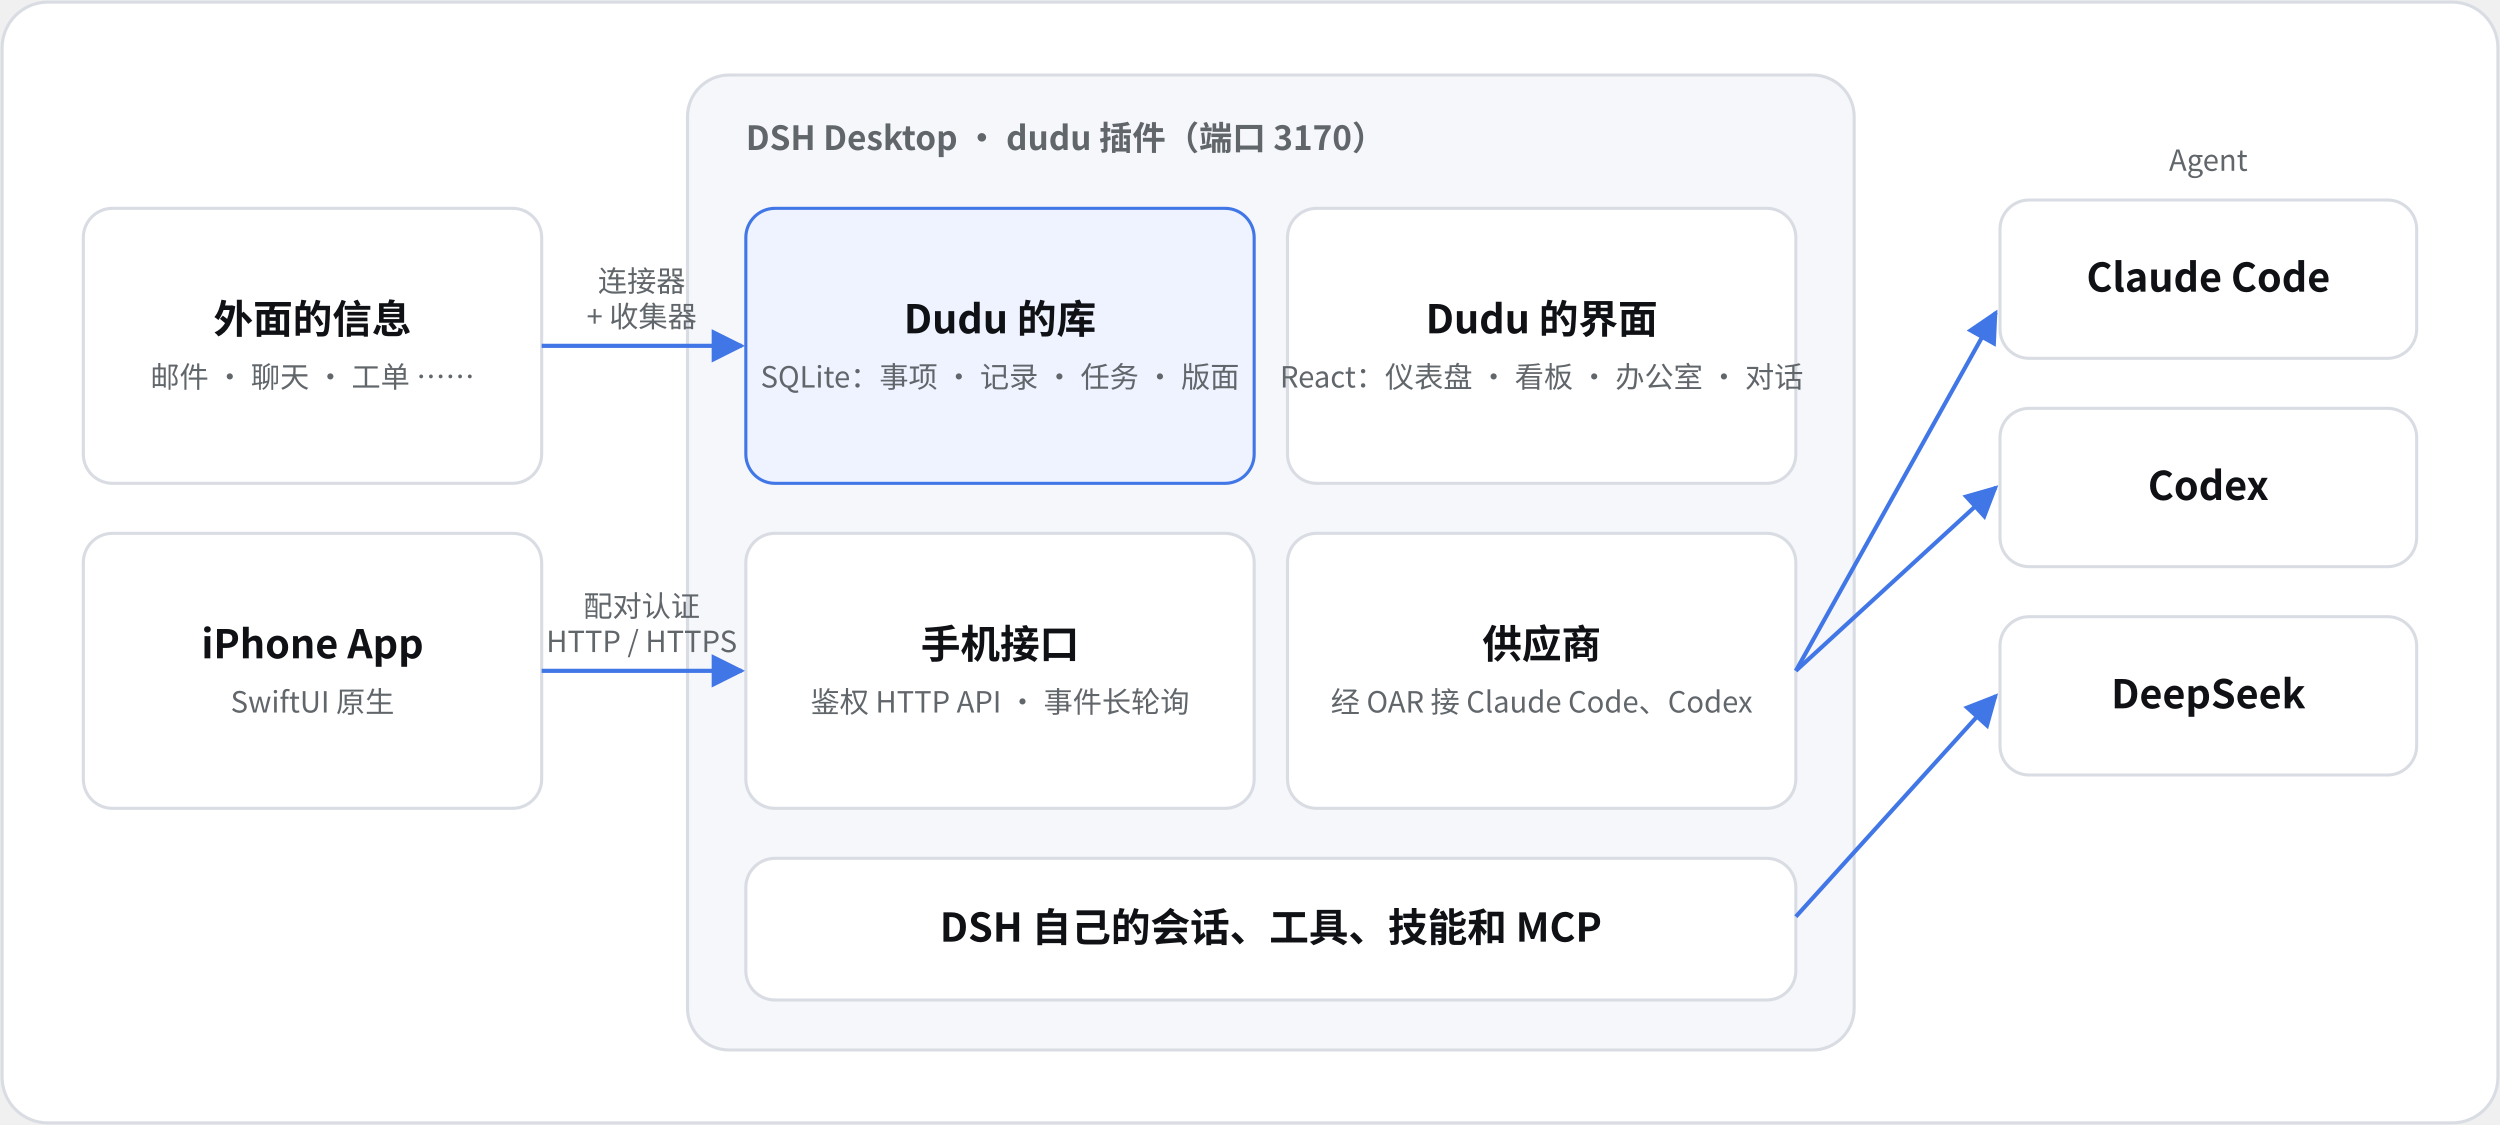
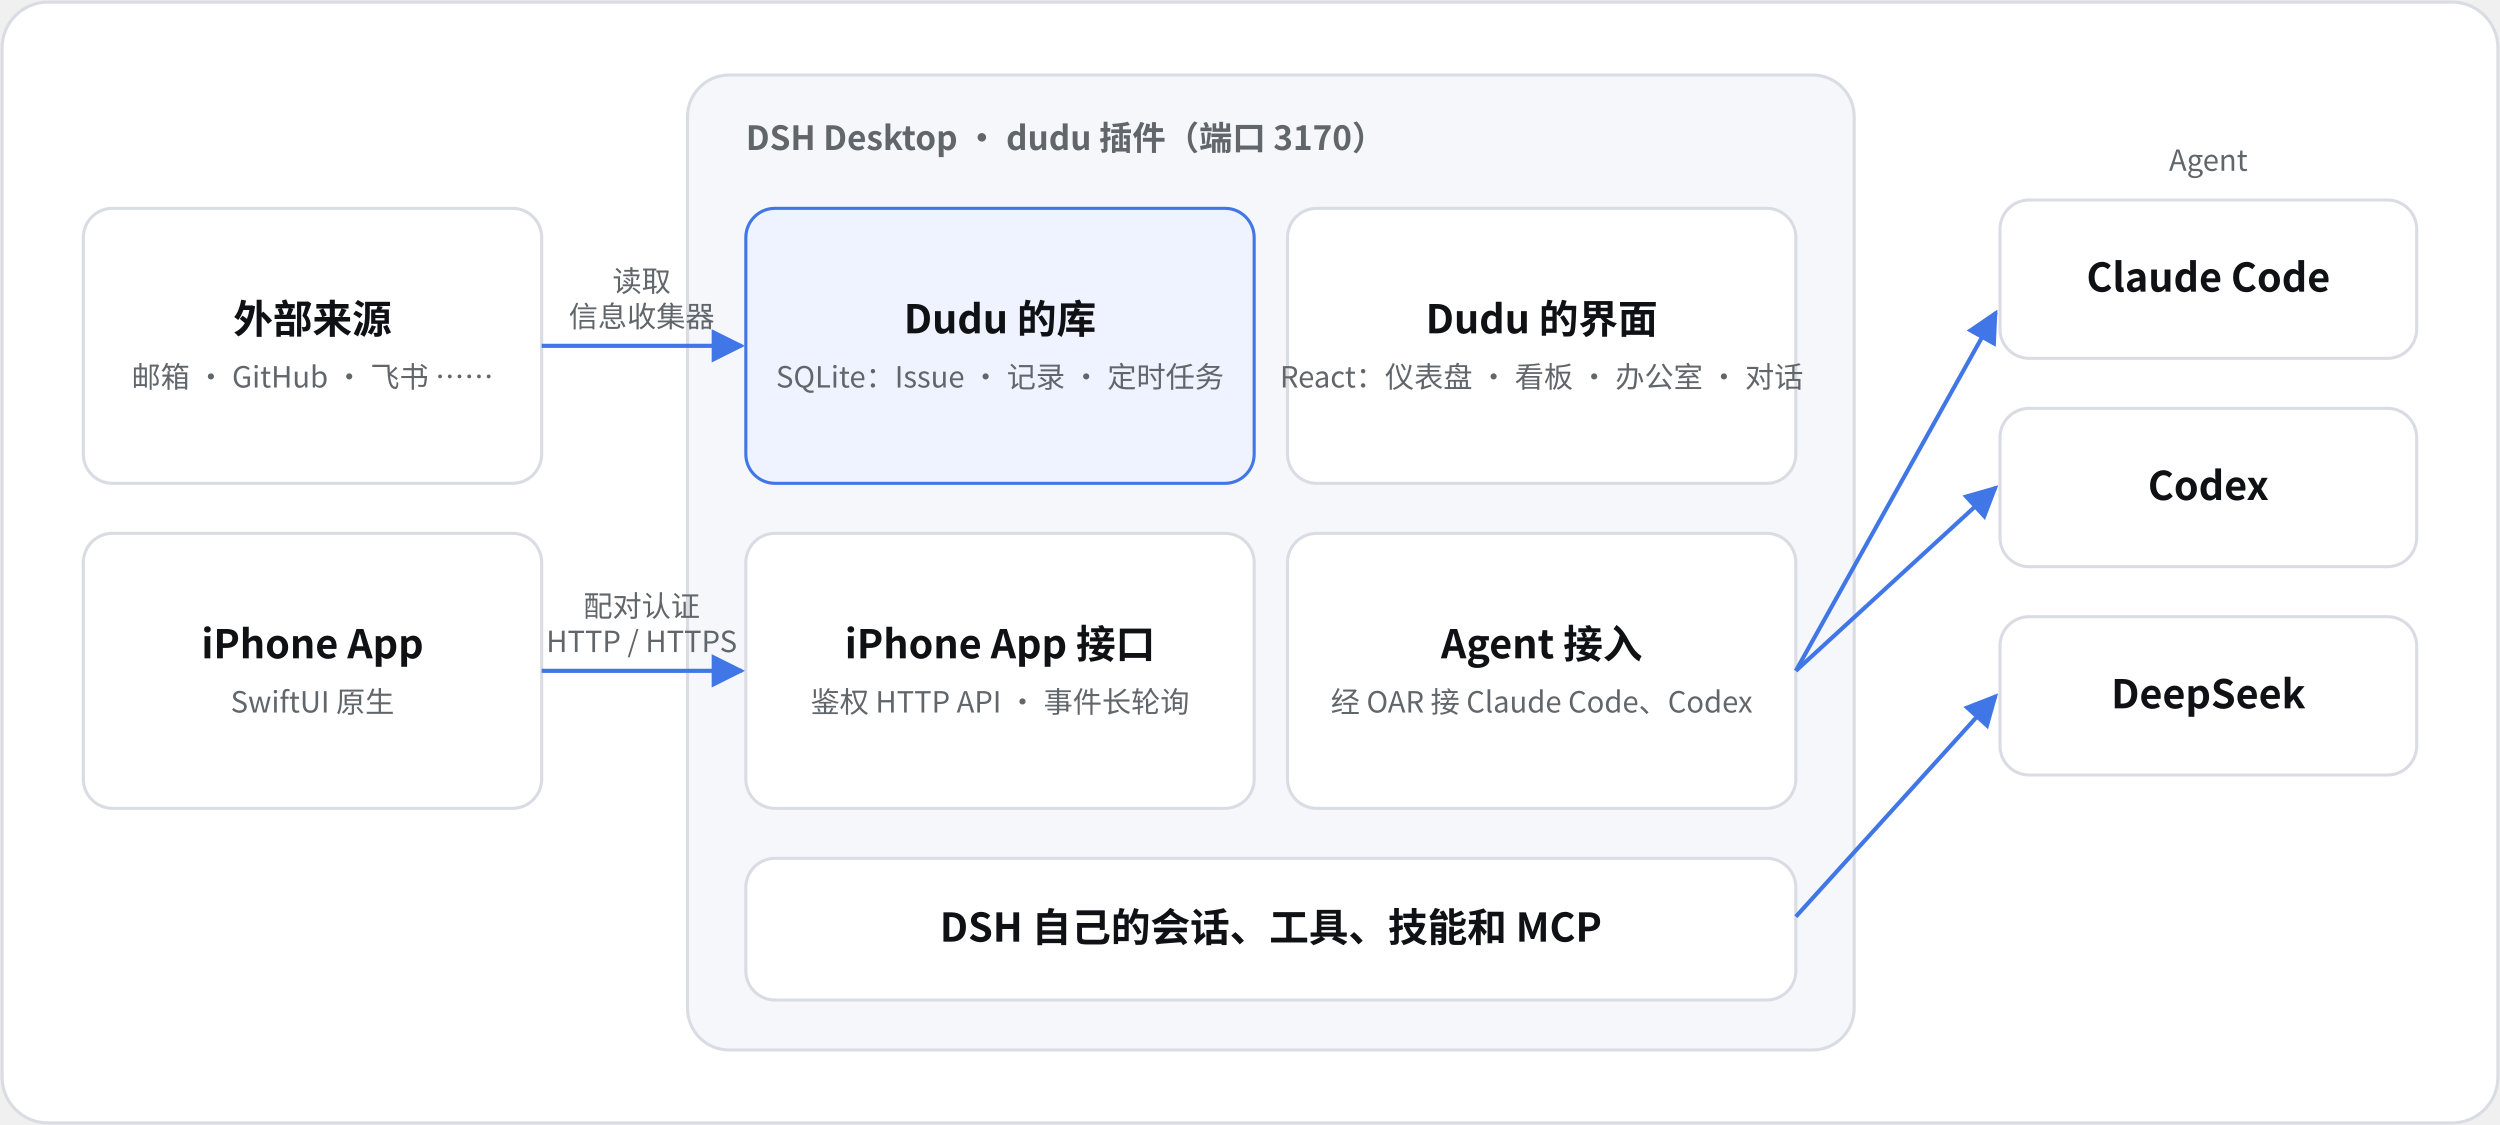
<svg xmlns="http://www.w3.org/2000/svg" viewBox="0 0 1200 540" width="1200" height="540" font-family="-apple-system, 'PingFang SC', 'Noto Sans CJK SC', 'Microsoft YaHei', 'Helvetica Neue', Arial, sans-serif">
  <defs>
    <marker id="a" viewBox="0 0 10 10" refX="9" refY="5" markerWidth="8" markerHeight="8" orient="auto-start-reverse">
      <path d="M0 0 L10 5 L0 10 z" fill="#4176E6" />
    </marker>
  </defs>
  <rect x="1" y="1" width="1198" height="538" rx="22" fill="#ffffff" stroke="#d9dde3" stroke-width="1.5" />
  <rect x="330" y="36" width="560" height="468" rx="20" fill="#f5f7fb" stroke="#d9dde3" stroke-width="1.5" />
  <text x="358" y="72" font-size="16" font-weight="600" fill="#61666b">DSH Desktop · dudu 插件（端口 3170）</text>
  <rect x="358" y="100" width="244" height="132" rx="14" fill="#eef3ff" stroke="#4176E6" stroke-width="1.5" />
  <text x="480.0" y="160.0" text-anchor="middle" font-size="19" font-weight="600" fill="#0f1115">Dudu 的库</text>
-   <text x="480.0" y="186.0" text-anchor="middle" font-size="14" fill="#61666b">SQLite：事项 · 记录 · 任务 · 版面</text>
+   <text x="480.0" y="186.0" text-anchor="middle" font-size="14" fill="#61666b">SQLite：Issue · 记录 · 定时任务</text>
  <rect x="618" y="100" width="244" height="132" rx="14" fill="#ffffff" stroke="#d9dde3" stroke-width="1.5" />
  <text x="740.0" y="160.0" text-anchor="middle" font-size="19" font-weight="600" fill="#0f1115">Dudu 的界面</text>
  <text x="740.0" y="186.0" text-anchor="middle" font-size="14" fill="#61666b">React：仪表盘 · 看板 · 办公室 · 对话</text>
  <rect x="358" y="256" width="244" height="132" rx="14" fill="#ffffff" stroke="#d9dde3" stroke-width="1.5" />
-   <text x="480.0" y="316.0" text-anchor="middle" font-size="19" font-weight="600" fill="#0f1115">手机接口</text>
+   <text x="480.0" y="316.0" text-anchor="middle" font-size="19" font-weight="600" fill="#0f1115">iPhone App 接口</text>
  <text x="480.0" y="342.0" text-anchor="middle" font-size="14" fill="#61666b">鉴权 HTTP API · 事件长轮询</text>
  <rect x="618" y="256" width="244" height="132" rx="14" fill="#ffffff" stroke="#d9dde3" stroke-width="1.5" />
-   <text x="740.0" y="316.0" text-anchor="middle" font-size="19" font-weight="600" fill="#0f1115">供应商</text>
+   <text x="740.0" y="316.0" text-anchor="middle" font-size="19" font-weight="600" fill="#0f1115">Agent 接入</text>
  <text x="740.0" y="342.0" text-anchor="middle" font-size="14" fill="#61666b">经 OAR 接 Claude Code、Codex</text>
  <rect x="358" y="412" width="504" height="68" rx="14" fill="#ffffff" stroke="#d9dde3" stroke-width="1.5" />
  <text x="610.0" y="452.0" text-anchor="middle" font-size="19" font-weight="600" fill="#0f1115">DSH 自己的会话、工具、技能和 MCP</text>
  <rect x="40" y="100" width="220" height="132" rx="14" fill="#ffffff" stroke="#d9dde3" stroke-width="1.5" />
-   <text x="150.0" y="160.0" text-anchor="middle" font-size="19" font-weight="600" fill="#0f1115">外面的信息</text>
-   <text x="150.0" y="186.0" text-anchor="middle" font-size="14" fill="#61666b">邮件 · 聊天 · 工单 ……</text>
+   <text x="150.0" y="160.0" text-anchor="middle" font-size="19" font-weight="600" fill="#0f1115">外部来源</text>
+   <text x="150.0" y="186.0" text-anchor="middle" font-size="14" fill="#61666b">邮箱 · GitHub · 飞书 ……</text>
  <rect x="40" y="256" width="220" height="132" rx="14" fill="#ffffff" stroke="#d9dde3" stroke-width="1.5" />
  <text x="150.0" y="316.0" text-anchor="middle" font-size="19" font-weight="600" fill="#0f1115">iPhone App</text>
  <text x="150.0" y="342.0" text-anchor="middle" font-size="14" fill="#61666b">SwiftUI 原生</text>
  <line x1="260" y1="166" x2="356" y2="166" stroke="#4176E6" stroke-width="2" marker-end="url(#a)" />
-   <text x="308" y="140" text-anchor="middle" font-size="14" fill="#61666b">连接器</text>
-   <text x="308" y="157" text-anchor="middle" font-size="14" fill="#61666b">+ 收集器</text>
+   <text x="308" y="140" text-anchor="middle" font-size="14" fill="#61666b">读取</text>
+   <text x="308" y="157" text-anchor="middle" font-size="14" fill="#61666b">信息收集器</text>
  <line x1="260" y1="322" x2="356" y2="322" stroke="#4176E6" stroke-width="2" marker-end="url(#a)" />
  <text x="308" y="296" text-anchor="middle" font-size="14" fill="#61666b">配对认证</text>
  <text x="308" y="313" text-anchor="middle" font-size="14" fill="#61666b">HTTP / HTTPS</text>
  <rect x="960" y="96" width="200" height="76" rx="14" fill="#ffffff" stroke="#d9dde3" stroke-width="1.5" />
  <text x="1060.0" y="140.0" text-anchor="middle" font-size="19" font-weight="600" fill="#0f1115">Claude Code</text>
  <rect x="960" y="196" width="200" height="76" rx="14" fill="#ffffff" stroke="#d9dde3" stroke-width="1.5" />
  <text x="1060.0" y="240.0" text-anchor="middle" font-size="19" font-weight="600" fill="#0f1115">Codex</text>
  <rect x="960" y="296" width="200" height="76" rx="14" fill="#ffffff" stroke="#d9dde3" stroke-width="1.5" />
  <text x="1060.0" y="340.0" text-anchor="middle" font-size="19" font-weight="600" fill="#0f1115">DeepSeek</text>
  <text x="1060" y="82" text-anchor="middle" font-size="14" fill="#61666b">Agent</text>
  <line x1="862" y1="322" x2="958" y2="150" stroke="#4176E6" stroke-width="2" marker-end="url(#a)" />
  <line x1="862" y1="322" x2="958" y2="234" stroke="#4176E6" stroke-width="2" marker-end="url(#a)" />
  <line x1="862" y1="440" x2="958" y2="334" stroke="#4176E6" stroke-width="2" marker-end="url(#a)" />
</svg>
